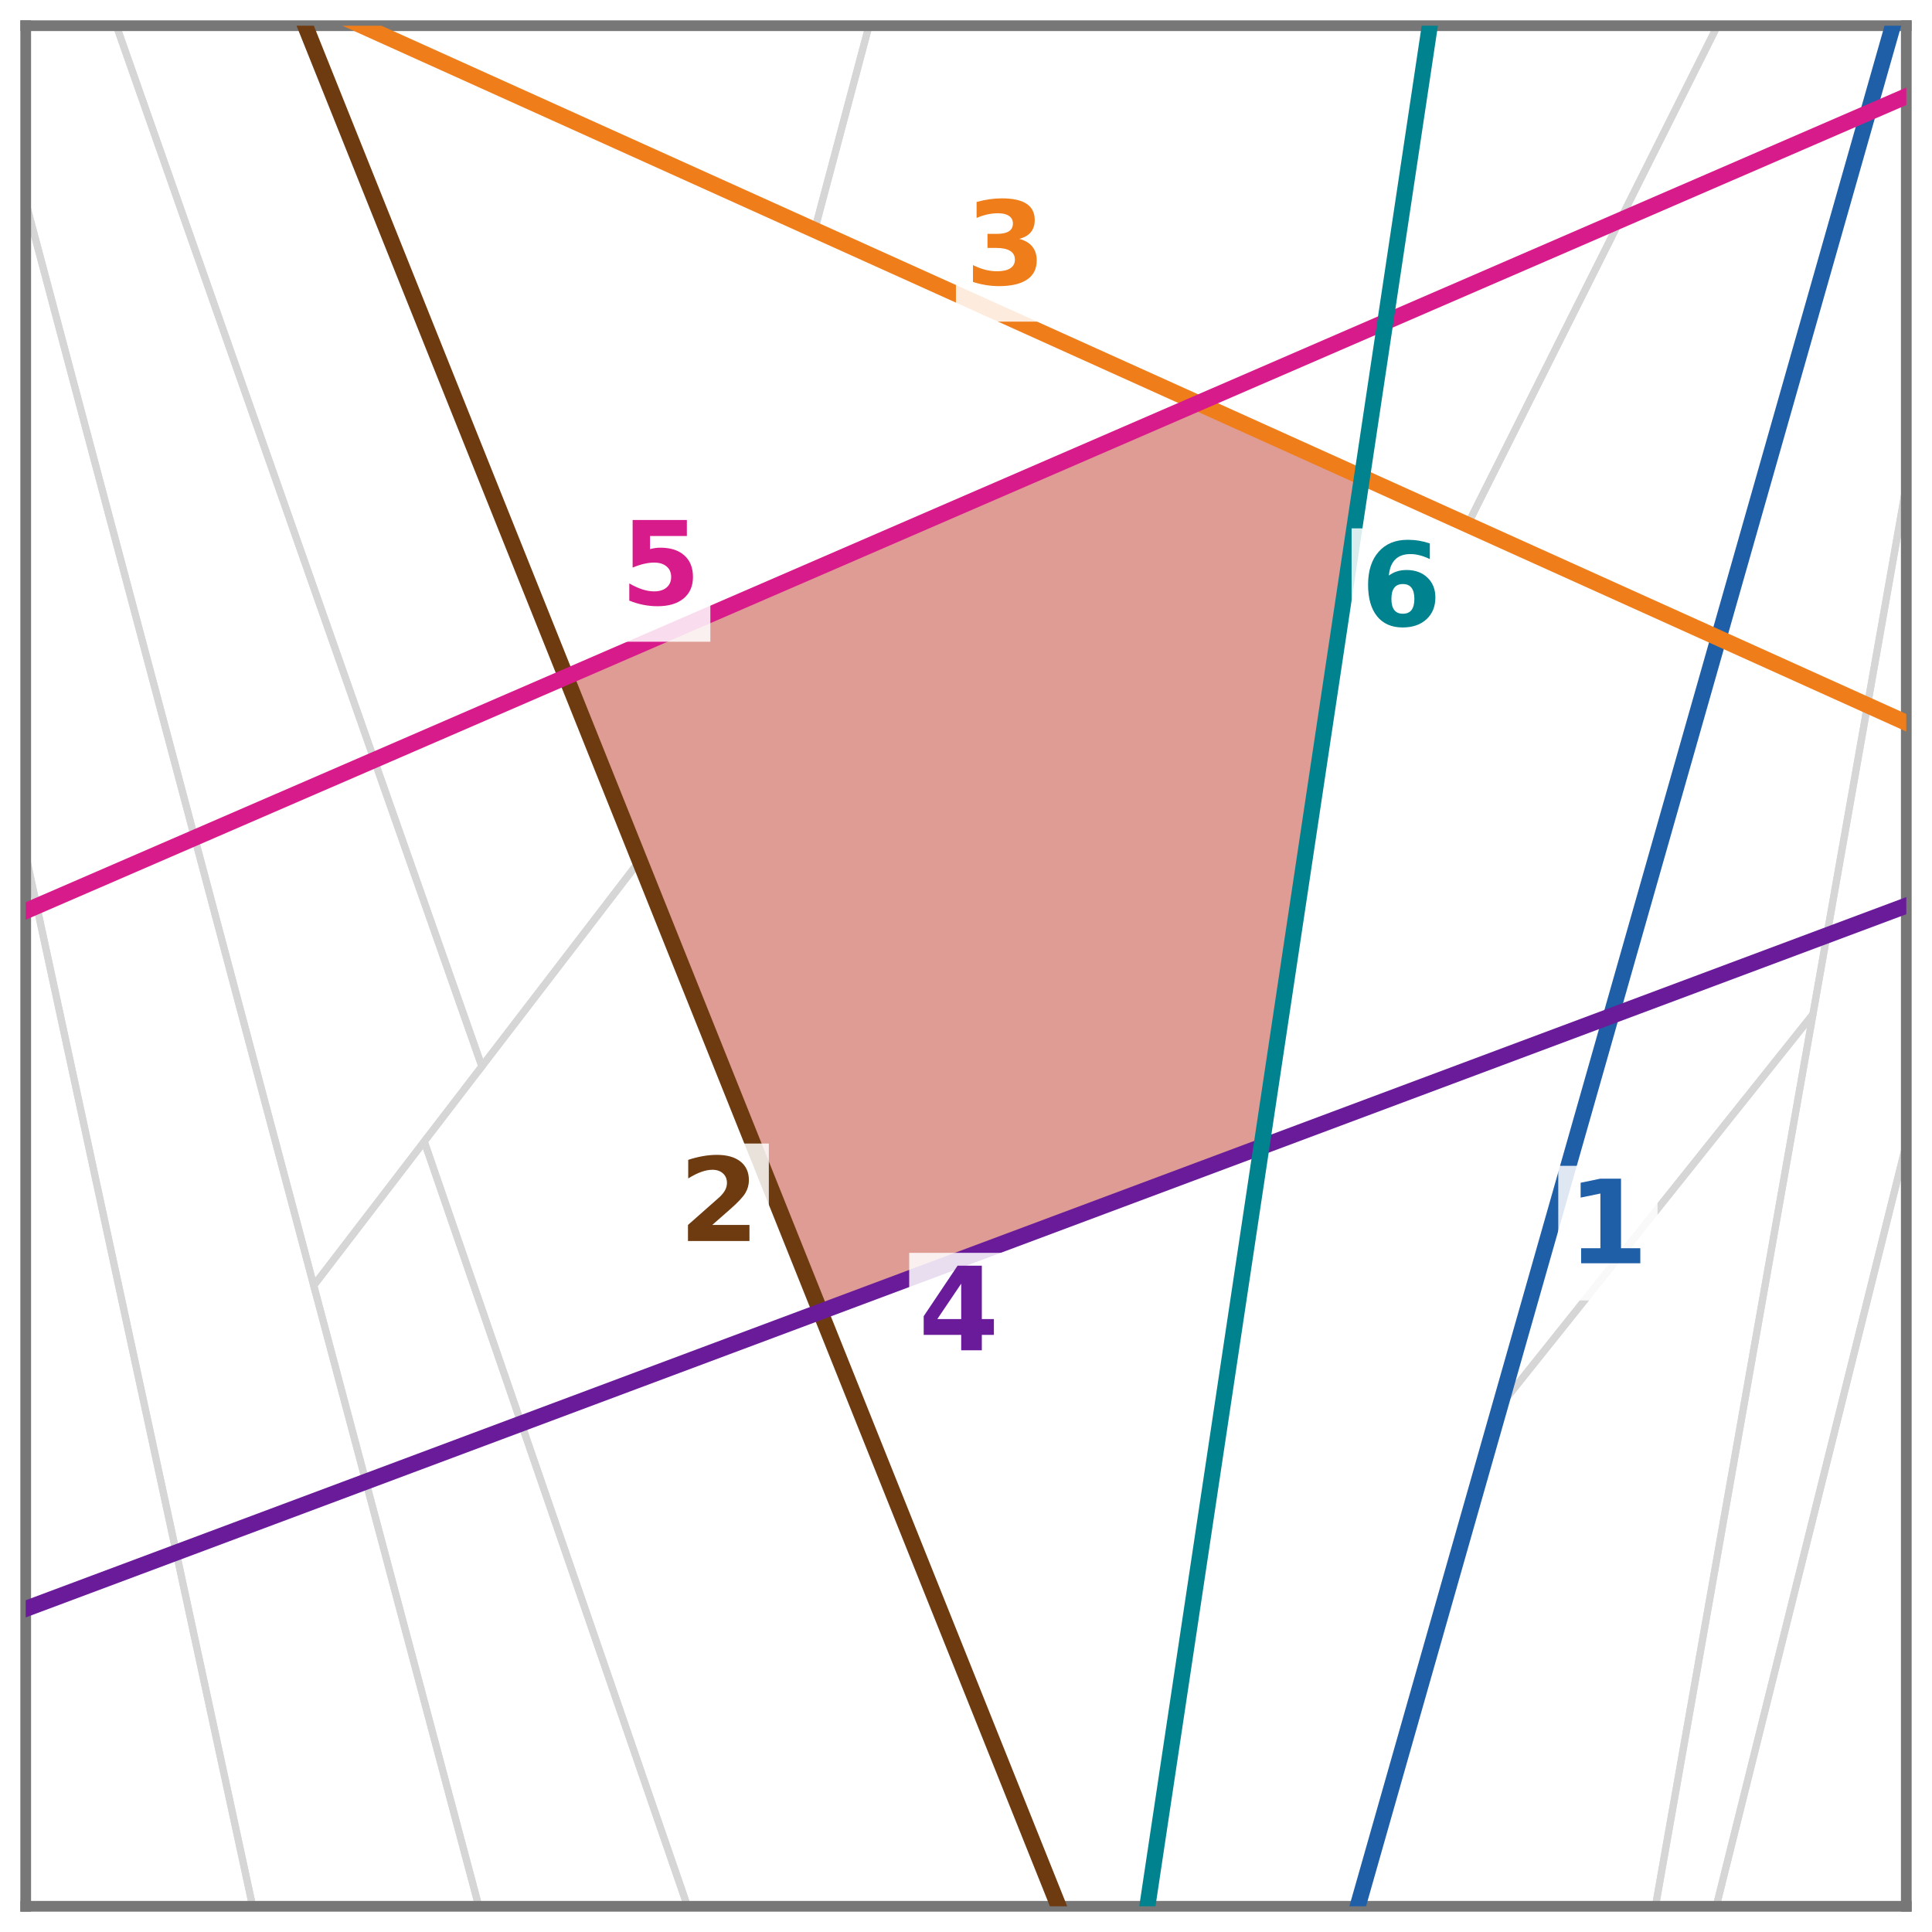
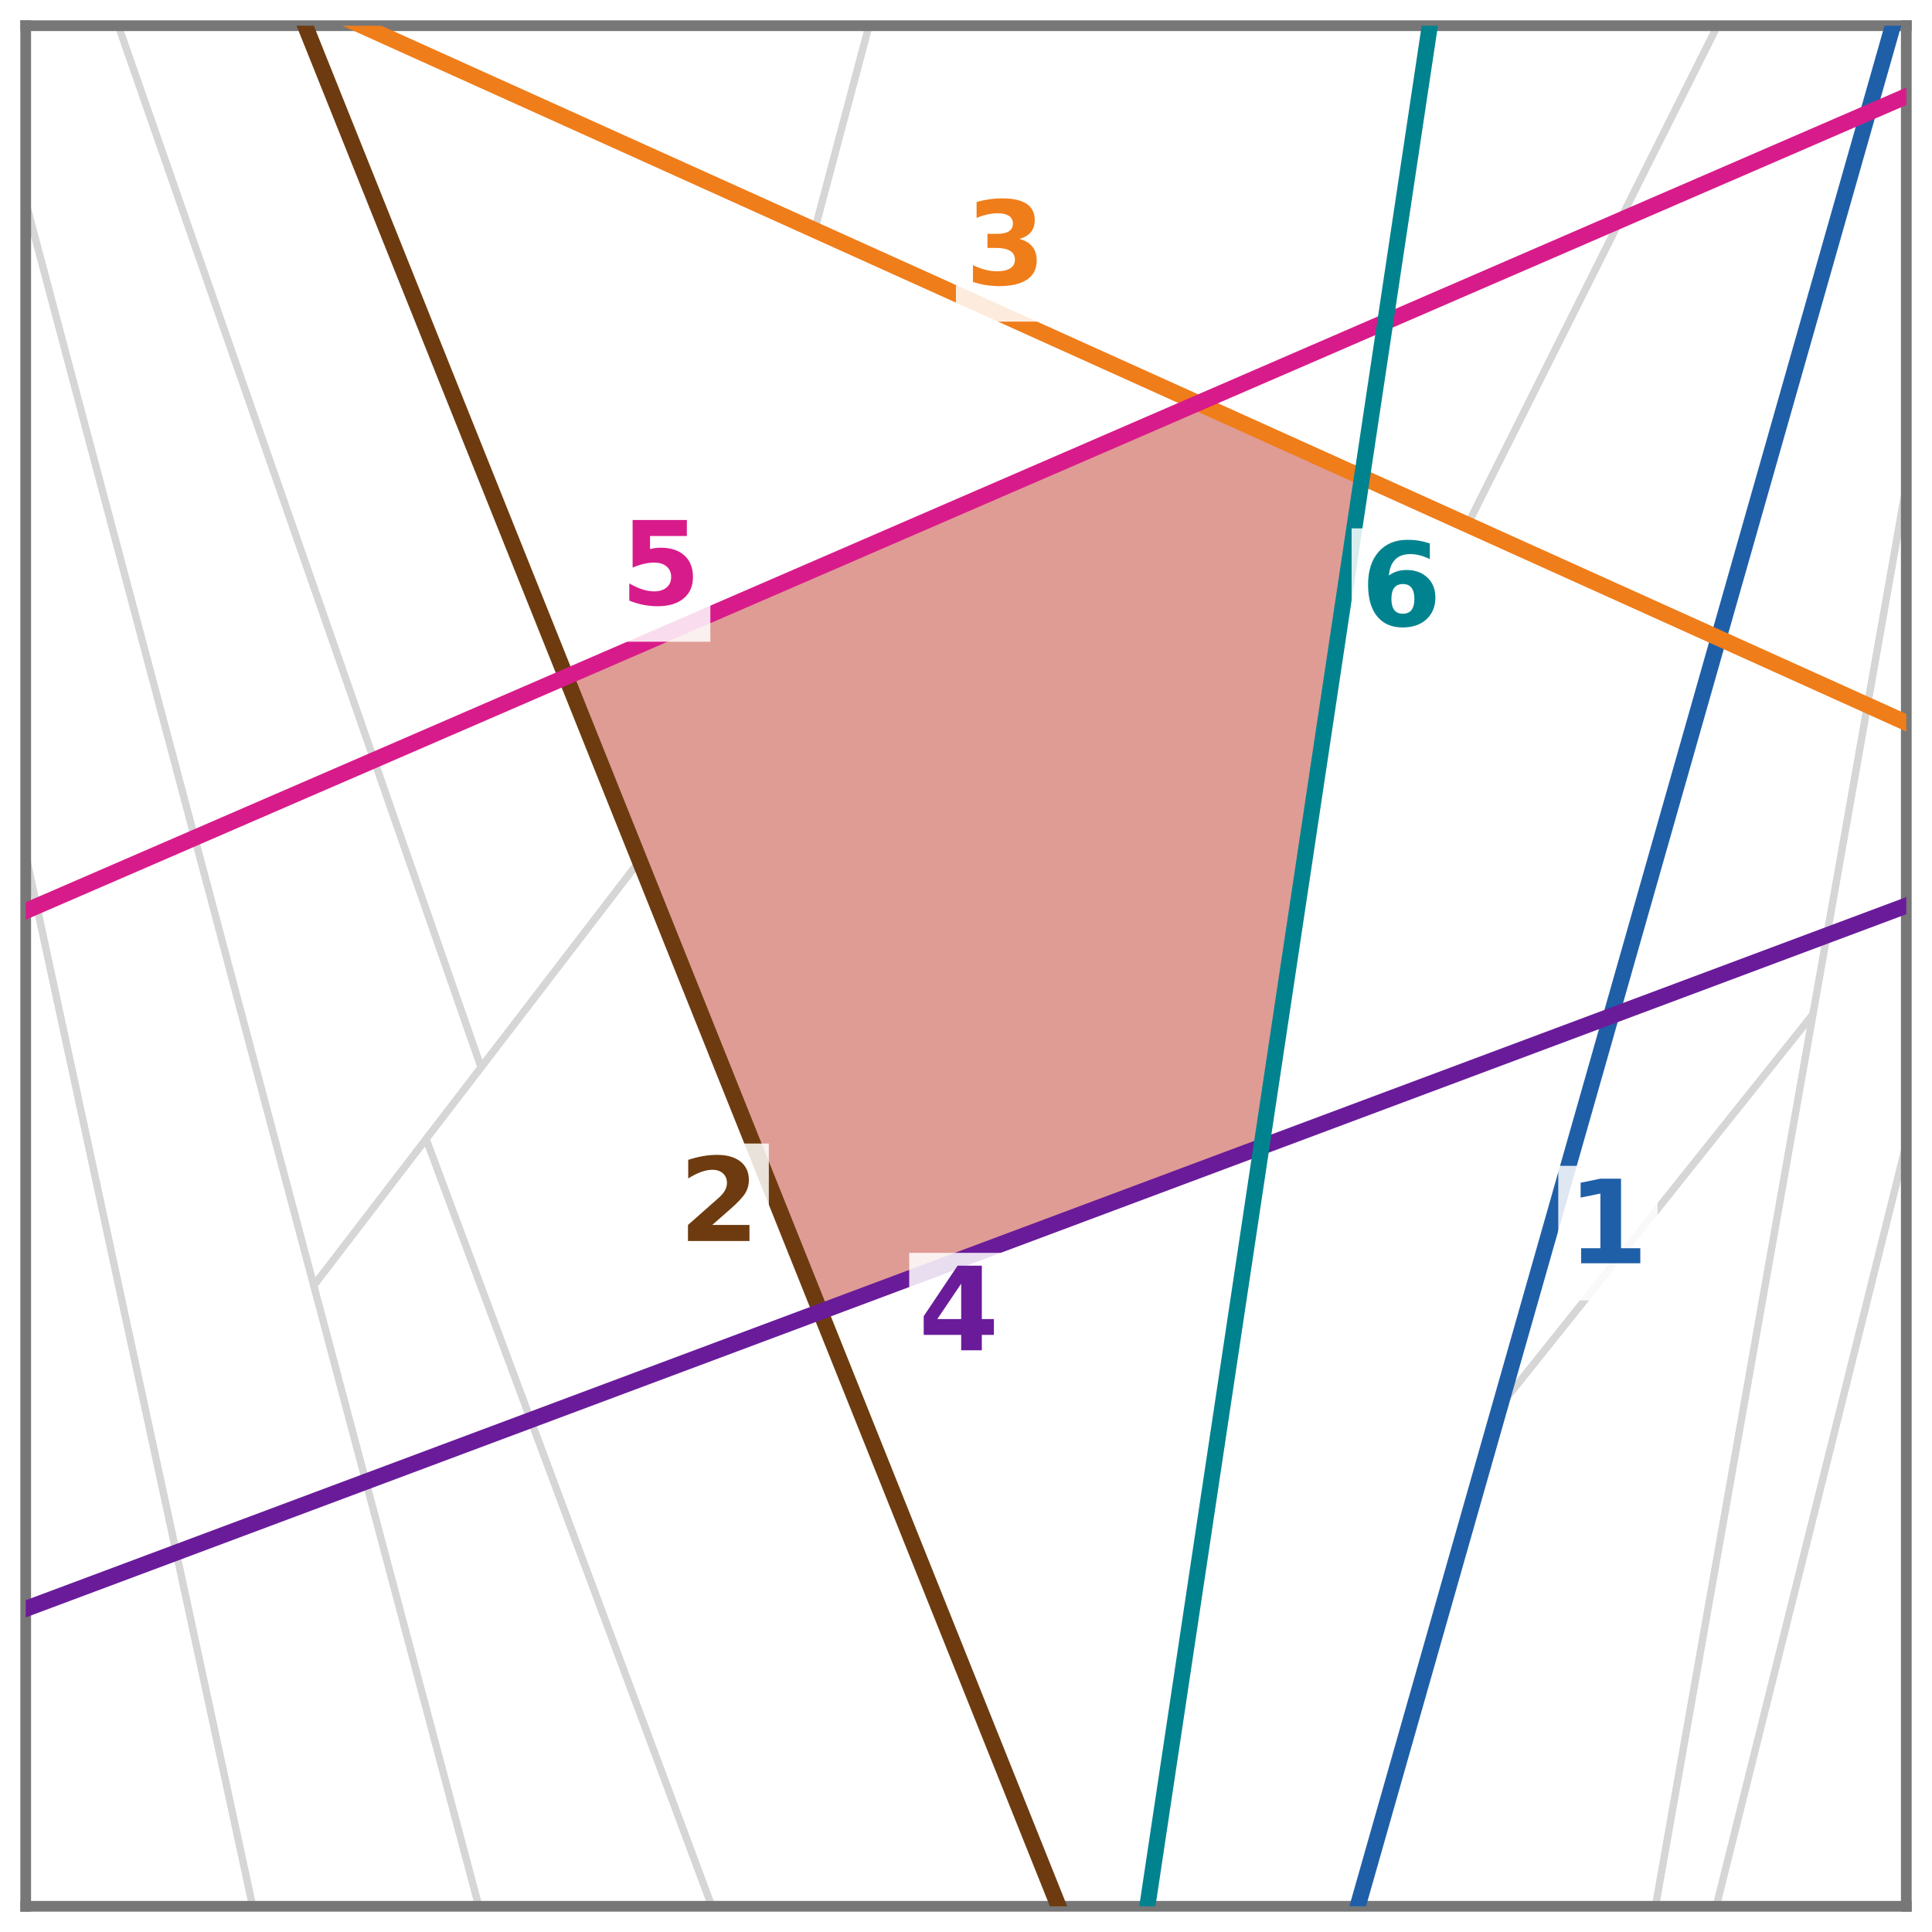
<svg xmlns="http://www.w3.org/2000/svg" xmlns:xlink="http://www.w3.org/1999/xlink" width="108.216pt" height="108.216pt" viewBox="0 0 108.216 108.216" version="1.1">
  <defs>
    <style type="text/css">*{stroke-linejoin: round; stroke-linecap: butt}</style>
  </defs>
  <g id="figure_1">
    <g id="patch_1">
      <path d="M 0 108.216  L 108.216 108.216  L 108.216 0  L 0 0  z " style="fill: #ffffff" />
    </g>
    <g id="axes_1">
      <g id="patch_2">
        <path d="M 1.44 106.776  L 106.776 106.776  L 106.776 1.44  L 1.44 1.44  z " style="fill: #ffffff" />
      </g>
      <g id="patch_3">
        <path d="M 96.132 106.776  L 106.776 106.776  L 106.776 64.072  L 96.132 106.776  z " clip-path="url(#p49515deb86)" style="fill: none; stroke: #d6d6d6; stroke-width: 0.4; stroke-linejoin: miter" />
      </g>
      <g id="patch_4">
        <path d="M 92.727 106.776  L 96.132 106.776  L 106.776 64.072  L 106.776 27.19  L 92.727 106.776  z " clip-path="url(#p49515deb86)" style="fill: none; stroke: #d6d6d6; stroke-width: 0.4; stroke-linejoin: miter" />
      </g>
      <g id="patch_5">
        <path d="M 76.047 106.776  L 92.727 106.776  L 101.546 56.815  L 84.022 78.755  L 76.047 106.776  z " clip-path="url(#p49515deb86)" style="fill: none; stroke: #d6d6d6; stroke-width: 0.4; stroke-linejoin: miter" />
      </g>
      <g id="patch_6">
        <path d="M 101.546 56.815  L 106.776 27.19  L 106.776 1.44  L 106.024 1.44  L 84.022 78.755  L 101.546 56.815  z " clip-path="url(#p49515deb86)" style="fill: none; stroke: #d6d6d6; stroke-width: 0.4; stroke-linejoin: miter" />
      </g>
      <g id="patch_7">
        <path d="M 59.292 106.776  L 76.047 106.776  L 90.238 56.912  L 45.95 73.472  L 59.292 106.776  z " clip-path="url(#p49515deb86)" style="fill: none; stroke: #d6d6d6; stroke-width: 0.4; stroke-linejoin: miter" />
      </g>
      <g id="patch_8">
        <path d="M 48.674 1.44  L 20.272 1.44  L 45.63 12.886  L 48.674 1.44  z " clip-path="url(#p49515deb86)" style="fill: none; stroke: #d6d6d6; stroke-width: 0.4; stroke-linejoin: miter" />
      </g>
      <g id="patch_9">
-         <path d="M 14.149 106.776  L 26.818 106.776  L 1.44 11.329  L 1.44 47.886  L 14.149 106.776  z " clip-path="url(#p49515deb86)" style="fill: none; stroke: #d6d6d6; stroke-width: 0.4; stroke-linejoin: miter" />
+         <path d="M 14.151 106.776  L 26.819 106.776  L 1.44 11.33  L 1.44 47.888  L 14.151 106.776  z " clip-path="url(#p49515deb86)" style="fill: none; stroke: #d6d6d6; stroke-width: 0.4; stroke-linejoin: miter" />
      </g>
      <g id="patch_10">
-         <path d="M 1.44 106.776  L 14.149 106.776  L 1.44 47.886  L 1.44 106.776  z " clip-path="url(#p49515deb86)" style="fill: none; stroke: #d6d6d6; stroke-width: 0.4; stroke-linejoin: miter" />
+         <path d="M 1.44 106.776  L 14.151 106.776  L 1.44 47.888  L 1.44 106.776  z " clip-path="url(#p49515deb86)" style="fill: none; stroke: #d6d6d6; stroke-width: 0.4; stroke-linejoin: miter" />
      </g>
      <g id="patch_11">
        <path d="M 67.107 22.579  L 20.272 1.44  L 17.093 1.44  L 31.706 37.916  L 67.107 22.579  z " clip-path="url(#p49515deb86)" style="fill: none; stroke: #d6d6d6; stroke-width: 0.4; stroke-linejoin: miter" />
      </g>
      <g id="patch_12">
        <path d="M 96.263 35.739  L 106.024 1.44  L 96.197 1.44  L 82.2 29.392  L 96.263 35.739  z " clip-path="url(#p49515deb86)" style="fill: none; stroke: #d6d6d6; stroke-width: 0.4; stroke-linejoin: miter" />
      </g>
      <g id="patch_13">
        <path d="M 96.197 1.44  L 48.674 1.44  L 45.63 12.886  L 82.2 29.392  L 96.197 1.44  z " clip-path="url(#p49515deb86)" style="fill: none; stroke: #d6d6d6; stroke-width: 0.4; stroke-linejoin: miter" />
      </g>
      <g id="patch_14">
-         <path d="M 38.507 106.776  L 59.292 106.776  L 35.829 48.208  L 23.763 63.937  L 38.507 106.776  z " clip-path="url(#p49515deb86)" style="fill: none; stroke: #d6d6d6; stroke-width: 0.4; stroke-linejoin: miter" />
+         <path d="M 39.869 106.776  L 59.292 106.776  L 35.828 48.205  L 23.868 63.799  L 39.869 106.776  z " clip-path="url(#p49515deb86)" style="fill: none; stroke: #d6d6d6; stroke-width: 0.4; stroke-linejoin: miter" />
      </g>
      <g id="patch_15">
-         <path d="M 26.818 106.776  L 38.507 106.776  L 23.763 63.937  L 17.573 72.006  L 26.818 106.776  z " clip-path="url(#p49515deb86)" style="fill: none; stroke: #d6d6d6; stroke-width: 0.4; stroke-linejoin: miter" />
+         <path d="M 26.819 106.776  L 39.869 106.776  L 23.868 63.799  L 17.574 72.006  L 26.819 106.776  z " clip-path="url(#p49515deb86)" style="fill: none; stroke: #d6d6d6; stroke-width: 0.4; stroke-linejoin: miter" />
      </g>
      <g id="patch_16">
-         <path d="M 6.518 1.44  L 1.44 1.44  L 1.44 11.329  L 17.573 72.006  L 26.991 59.729  L 6.518 1.44  z " clip-path="url(#p49515deb86)" style="fill: none; stroke: #d6d6d6; stroke-width: 0.4; stroke-linejoin: miter" />
+         <path d="M 6.63 1.44  L 1.44 1.44  L 1.44 11.33  L 17.574 72.006  L 26.946 59.785  L 6.63 1.44  z " clip-path="url(#p49515deb86)" style="fill: none; stroke: #d6d6d6; stroke-width: 0.4; stroke-linejoin: miter" />
      </g>
      <g id="patch_17">
-         <path d="M 35.829 48.208  L 17.093 1.44  L 6.518 1.44  L 26.991 59.729  L 35.829 48.208  z " clip-path="url(#p49515deb86)" style="fill: none; stroke: #d6d6d6; stroke-width: 0.4; stroke-linejoin: miter" />
+         <path d="M 35.828 48.205  L 17.093 1.44  L 6.63 1.44  L 26.946 59.785  L 35.828 48.205  z " clip-path="url(#p49515deb86)" style="fill: none; stroke: #d6d6d6; stroke-width: 0.4; stroke-linejoin: miter" />
      </g>
      <g id="patch_18">
        <path d="M 76.289 26.724  L 67.107 22.579  L 31.706 37.916  L 45.95 73.472  L 70.656 64.234  L 76.289 26.724  z " clip-path="url(#p49515deb86)" style="fill: none; stroke: #d6d6d6; stroke-width: 0.4; stroke-linejoin: miter" />
      </g>
      <g id="patch_19">
        <path d="M 90.238 56.912  L 96.263 35.739  L 76.289 26.724  L 70.656 64.234  L 90.238 56.912  z " clip-path="url(#p49515deb86)" style="fill: none; stroke: #d6d6d6; stroke-width: 0.4; stroke-linejoin: miter" />
      </g>
      <g id="matplotlib.axis_1" />
      <g id="matplotlib.axis_2" />
      <g id="patch_20">
        <path d="M 76.289 26.724  L 67.107 22.579  L 31.706 37.916  L 45.95 73.472  L 70.656 64.234  z " clip-path="url(#p49515deb86)" style="fill: #c0392b; opacity: 0.5; stroke: #424242; stroke-width: 0.8; stroke-linejoin: miter" />
      </g>
      <g id="patch_21">
        <path d="M 1.44 106.776  L 1.44 1.44  " style="fill: none; stroke: #777777; stroke-width: 0.6; stroke-linejoin: miter; stroke-linecap: square" />
      </g>
      <g id="patch_22">
        <path d="M 106.776 106.776  L 106.776 1.44  " style="fill: none; stroke: #777777; stroke-width: 0.6; stroke-linejoin: miter; stroke-linecap: square" />
      </g>
      <g id="patch_23">
        <path d="M 1.44 106.776  L 106.776 106.776  " style="fill: none; stroke: #777777; stroke-width: 0.6; stroke-linejoin: miter; stroke-linecap: square" />
      </g>
      <g id="patch_24">
        <path d="M 1.44 1.44  L 106.776 1.44  " style="fill: none; stroke: #777777; stroke-width: 0.6; stroke-linejoin: miter; stroke-linecap: square" />
      </g>
      <g id="line2d_1">
        <path d="M 106.718 -1  L 75.353 109.216  " clip-path="url(#p49515deb86)" style="fill: none; stroke: #1f5fa8; stroke-width: 0.9; stroke-linecap: square" />
      </g>
      <g id="line2d_2">
        <path d="M 16.116 -1  L 60.269 109.216  " clip-path="url(#p49515deb86)" style="fill: none; stroke: #6d3b0f; stroke-width: 0.9; stroke-linecap: square" />
      </g>
      <g id="line2d_3">
        <path d="M 109.216 41.585  L 14.866 -1  " clip-path="url(#p49515deb86)" style="fill: none; stroke: #ef7d1a; stroke-width: 0.9; stroke-linecap: square" />
      </g>
      <g id="line2d_4">
        <path d="M 109.216 49.815  L -1 91.028  " clip-path="url(#p49515deb86)" style="fill: none; stroke: #6a1b9a; stroke-width: 0.9; stroke-linecap: square" />
      </g>
      <g id="line2d_5">
        <path d="M 109.216 4.337  L -1 52.085  " clip-path="url(#p49515deb86)" style="fill: none; stroke: #d81b8a; stroke-width: 0.9; stroke-linecap: square" />
      </g>
      <g id="line2d_6">
        <path d="M 63.9 109.216  L 80.453 -1  " clip-path="url(#p49515deb86)" style="fill: none; stroke: #00838f; stroke-width: 0.9; stroke-linecap: square" />
      </g>
      <g id="text_1">
        <g id="patch_25">
          <path d="M 87.282 72.841  L 92.844 72.841  L 92.844 65.301  L 87.282 65.301  z " style="fill: #ffffff; opacity: 0.85" />
        </g>
        <g style="fill: #1f5fa8" transform="translate(87.80156 70.75951) scale(0.065 -0.065)">
          <defs>
            <path id="DejaVuSans-Bold-14" d="M 750 831  L 1813 831  L 1813 3847  L 722 3622  L 722 4441  L 1806 4666  L 2950 4666  L 2950 831  L 4013 831  L 4013 0  L 750 0  L 750 831  z " transform="scale(0.015625)" />
          </defs>
          <use xlink:href="#DejaVuSans-Bold-14" />
        </g>
      </g>
      <g id="text_2">
        <g id="patch_26">
          <path d="M 37.501 71.592  L 43.064 71.592  L 43.064 64.052  L 37.501 64.052  z " style="fill: #ffffff; opacity: 0.85" />
        </g>
        <g style="fill: #6d3b0f" transform="translate(38.02121 69.51088) scale(0.065 -0.065)">
          <defs>
            <path id="DejaVuSans-Bold-15" d="M 1844 884  L 3897 884  L 3897 0  L 506 0  L 506 884  L 2209 2388  Q 2438 2594 2547 2791  Q 2656 2988 2656 3200  Q 2656 3528 2436 3728  Q 2216 3928 1850 3928  Q 1569 3928 1234 3808  Q 900 3688 519 3450  L 519 4475  Q 925 4609 1322 4679  Q 1719 4750 2100 4750  Q 2938 4750 3402 4381  Q 3866 4013 3866 3353  Q 3866 2972 3669 2642  Q 3472 2313 2841 1759  L 1844 884  z " transform="scale(0.015625)" />
          </defs>
          <use xlink:href="#DejaVuSans-Bold-15" />
        </g>
      </g>
      <g id="text_3">
        <g id="patch_27">
          <path d="M 53.544 18.016  L 59.106 18.016  L 59.106 10.476  L 53.544 10.476  z " style="fill: #ffffff; opacity: 0.85" />
        </g>
        <g style="fill: #ef7d1a" transform="translate(54.06389 15.9343) scale(0.065 -0.065)">
          <defs>
            <path id="DejaVuSans-Bold-16" d="M 2981 2516  Q 3453 2394 3698 2092  Q 3944 1791 3944 1325  Q 3944 631 3412 270  Q 2881 -91 1863 -91  Q 1503 -91 1142 -33  Q 781 25 428 141  L 428 1069  Q 766 900 1098 814  Q 1431 728 1753 728  Q 2231 728 2486 893  Q 2741 1059 2741 1369  Q 2741 1688 2480 1852  Q 2219 2016 1709 2016  L 1228 2016  L 1228 2791  L 1734 2791  Q 2188 2791 2409 2933  Q 2631 3075 2631 3366  Q 2631 3634 2415 3781  Q 2200 3928 1806 3928  Q 1516 3928 1219 3862  Q 922 3797 628 3669  L 628 4550  Q 984 4650 1334 4700  Q 1684 4750 2022 4750  Q 2931 4750 3382 4451  Q 3834 4153 3834 3553  Q 3834 3144 3618 2883  Q 3403 2622 2981 2516  z " transform="scale(0.015625)" />
          </defs>
          <use xlink:href="#DejaVuSans-Bold-16" />
        </g>
      </g>
      <g id="text_4">
        <g id="patch_28">
          <path d="M 50.926 77.715  L 56.489 77.715  L 56.489 70.175  L 50.926 70.175  z " style="fill: #ffffff; opacity: 0.85" />
        </g>
        <g style="fill: #6a1b9a" transform="translate(51.44608 75.63361) scale(0.065 -0.065)">
          <defs>
            <path id="DejaVuSans-Bold-17" d="M 2356 3675  L 1038 1722  L 2356 1722  L 2356 3675  z M 2156 4666  L 3494 4666  L 3494 1722  L 4159 1722  L 4159 850  L 3494 850  L 3494 0  L 2356 0  L 2356 850  L 288 850  L 288 1881  L 2156 4666  z " transform="scale(0.015625)" />
          </defs>
          <use xlink:href="#DejaVuSans-Bold-17" />
        </g>
      </g>
      <g id="text_5">
        <g id="patch_29">
          <path d="M 34.226 35.945  L 39.789 35.945  L 39.789 28.405  L 34.226 28.405  z " style="fill: #ffffff; opacity: 0.85" />
        </g>
        <g style="fill: #d81b8a" transform="translate(34.74638 33.86393) scale(0.065 -0.065)">
          <defs>
            <path id="DejaVuSans-Bold-18" d="M 678 4666  L 3669 4666  L 3669 3781  L 1638 3781  L 1638 3059  Q 1775 3097 1914 3117  Q 2053 3138 2203 3138  Q 3056 3138 3531 2711  Q 4006 2284 4006 1522  Q 4006 766 3489 337  Q 2972 -91 2053 -91  Q 1656 -91 1267 -14  Q 878 63 494 219  L 494 1166  Q 875 947 1217 837  Q 1559 728 1863 728  Q 2300 728 2551 942  Q 2803 1156 2803 1522  Q 2803 1891 2551 2103  Q 2300 2316 1863 2316  Q 1603 2316 1309 2248  Q 1016 2181 678 2041  L 678 4666  z " transform="scale(0.015625)" />
          </defs>
          <use xlink:href="#DejaVuSans-Bold-18" />
        </g>
      </g>
      <g id="text_6">
        <g id="patch_30">
          <path d="M 75.706 37.135  L 81.269 37.135  L 81.269 29.595  L 75.706 29.595  z " style="fill: #ffffff; opacity: 0.85" />
        </g>
        <g style="fill: #00838f" transform="translate(76.22604 35.0531) scale(0.065 -0.065)">
          <defs>
            <path id="DejaVuSans-Bold-19" d="M 2316 2303  Q 2000 2303 1842 2098  Q 1684 1894 1684 1484  Q 1684 1075 1842 870  Q 2000 666 2316 666  Q 2634 666 2792 870  Q 2950 1075 2950 1484  Q 2950 1894 2792 2098  Q 2634 2303 2316 2303  z M 3803 4544  L 3803 3681  Q 3506 3822 3243 3889  Q 2981 3956 2731 3956  Q 2194 3956 1894 3657  Q 1594 3359 1544 2772  Q 1750 2925 1990 3001  Q 2231 3078 2516 3078  Q 3231 3078 3670 2659  Q 4109 2241 4109 1563  Q 4109 813 3618 361  Q 3128 -91 2303 -91  Q 1394 -91 895 523  Q 397 1138 397 2266  Q 397 3422 980 4083  Q 1563 4744 2578 4744  Q 2900 4744 3203 4694  Q 3506 4644 3803 4544  z " transform="scale(0.015625)" />
          </defs>
          <use xlink:href="#DejaVuSans-Bold-19" />
        </g>
      </g>
    </g>
  </g>
  <defs>
    <clipPath id="p49515deb86">
      <rect x="1.44" y="1.44" width="105.336" height="105.336" />
    </clipPath>
  </defs>
</svg>
